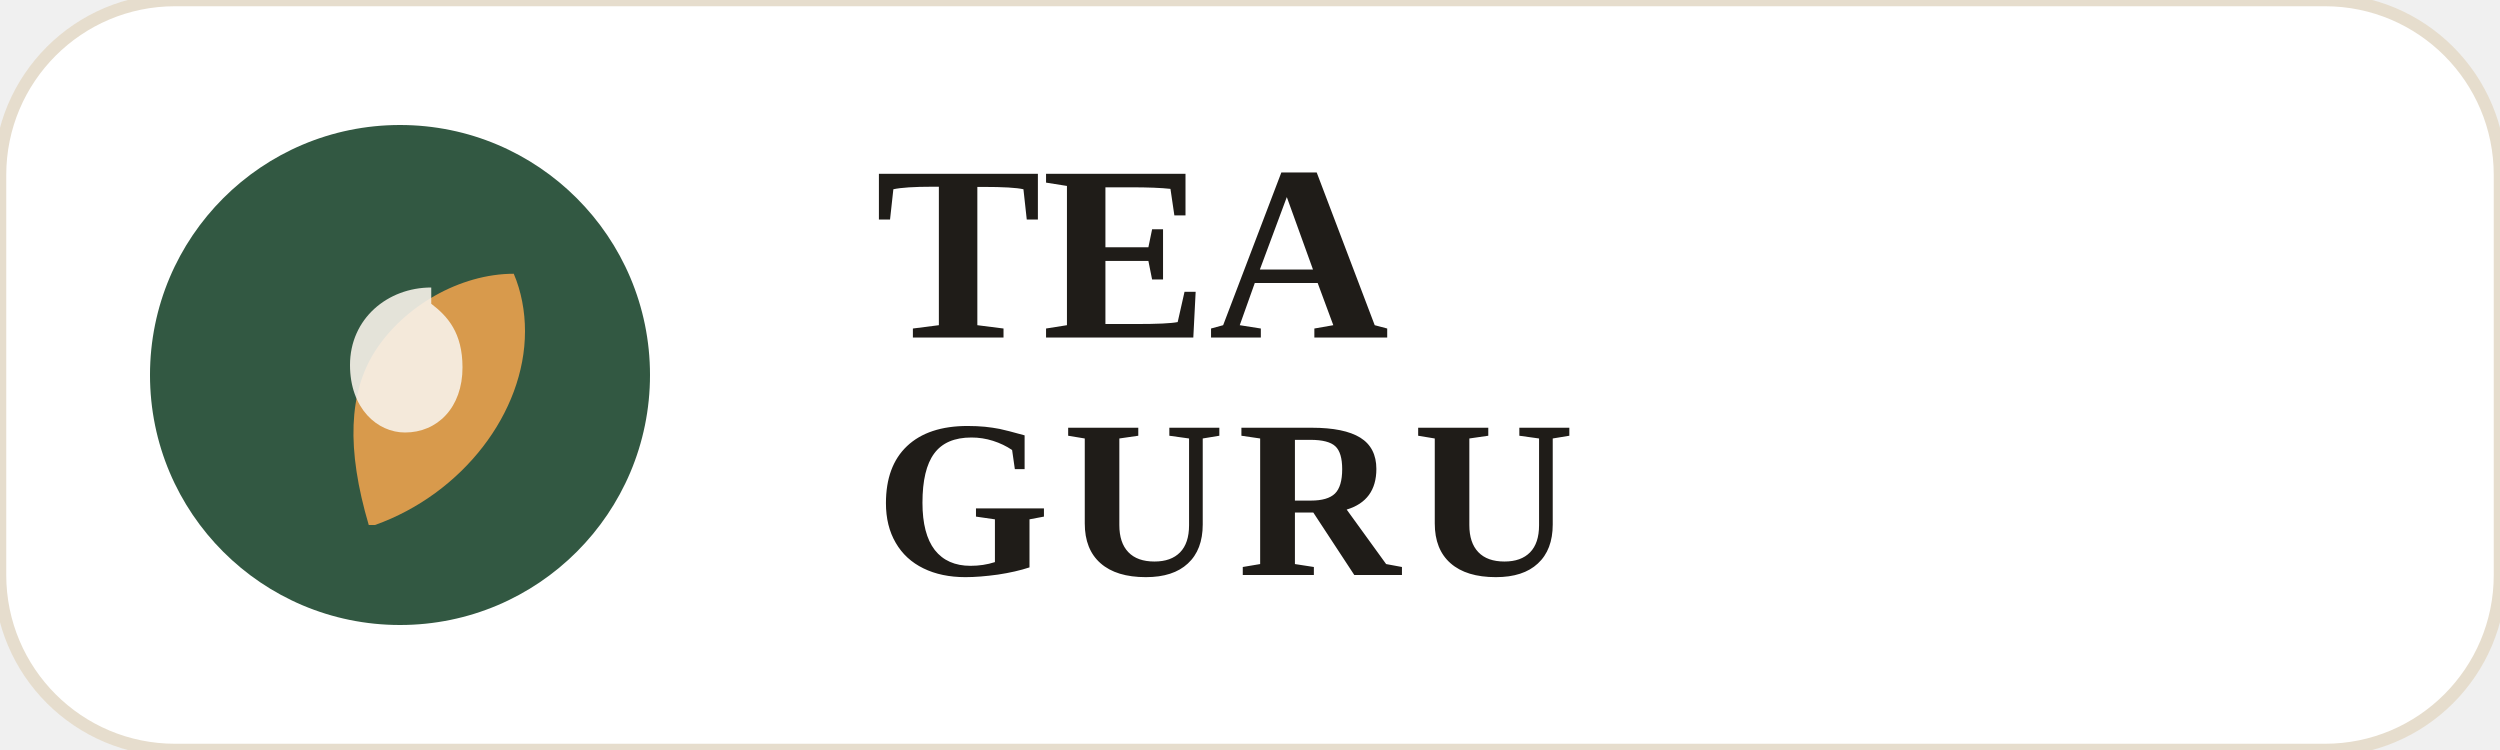
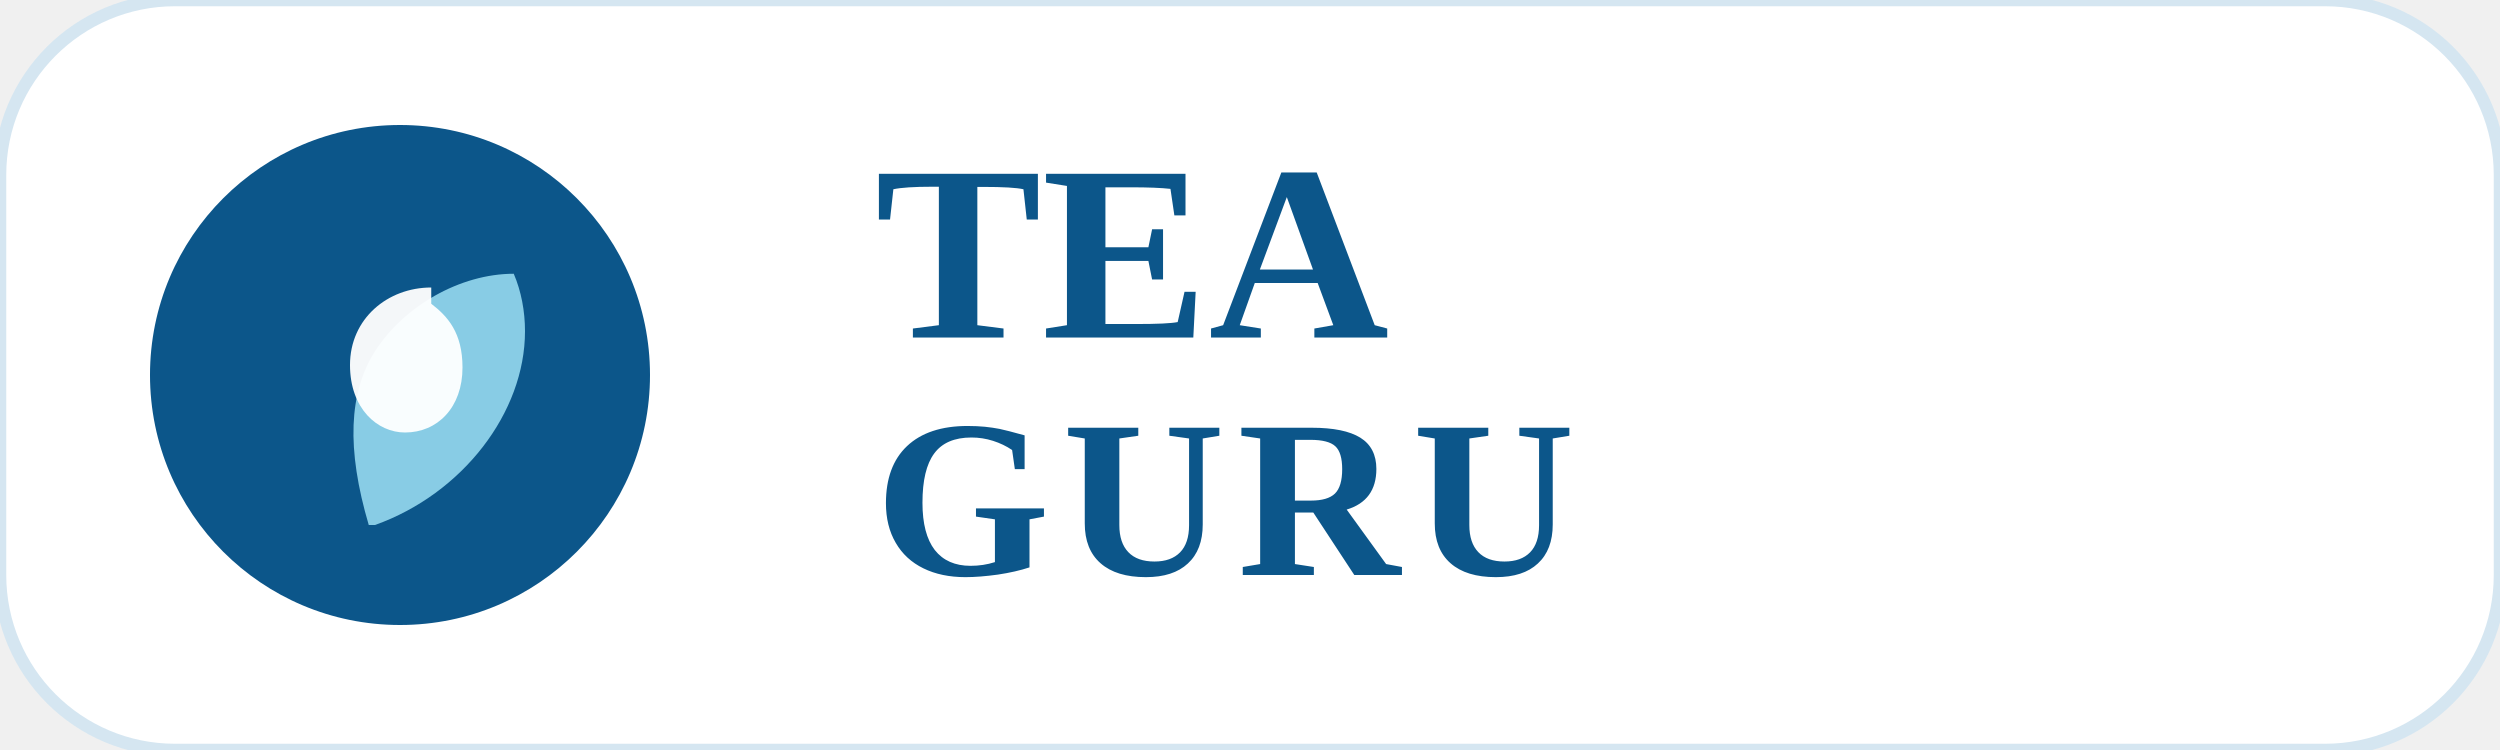
<svg xmlns="http://www.w3.org/2000/svg" viewBox="0 0 200 60" role="img" aria-labelledby="title desc">
-   <rect width="200" height="60" rx="14" fill="#ffffff" stroke="#e6ddcd" />
+   <rect width="200" height="60" rx="14" fill="#ffffff" stroke="#d5e6f1" />
  <g transform="translate(12 10)">
-     <circle cx="20" cy="20" r="20" fill="#325842" />
-     <path d="M18 32c7-2.5 12-9 12-15.5 0-1.6-.3-3.2-.9-4.6-4.3 0-8.8 2.6-11.1 6.2-2.1 3.3-2.3 7.8-.5 13.9z" fill="#d89a4c" />
-     <path d="M22.5 13c-3.5 0-6.5 2.5-6.5 6.2 0 3.5 2.2 5.4 4.4 5.4 2.6 0 4.6-2 4.6-5.2 0-2.8-1.2-4.1-2.5-5.1z" fill="#f7f2ea" opacity="0.9" />
+     <circle cx="20" cy="20" r="20" fill="#0c568a" />
+     <path d="M18 32c7-2.5 12-9 12-15.5 0-1.6-.3-3.2-.9-4.6-4.3 0-8.8 2.6-11.1 6.2-2.1 3.3-2.3 7.8-.5 13.9z" fill="#88cce5" />
+     <path d="M22.5 13c-3.5 0-6.5 2.5-6.5 6.2 0 3.5 2.2 5.4 4.4 5.4 2.6 0 4.6-2 4.6-5.2 0-2.8-1.2-4.1-2.5-5.1z" fill="#ffffff" opacity="0.95" />
  </g>
-   <g fill="#1f1c18" font-family="Georgia, 'Times New Roman', serif">
+   <g fill="#0c568a" font-family="Georgia, 'Times New Roman', serif">
    <text x="70" y="27" font-size="20" font-weight="700">TEA</text>
    <text x="70" y="46" font-size="18" font-weight="700" letter-spacing="1">GURU</text>
  </g>
</svg>
